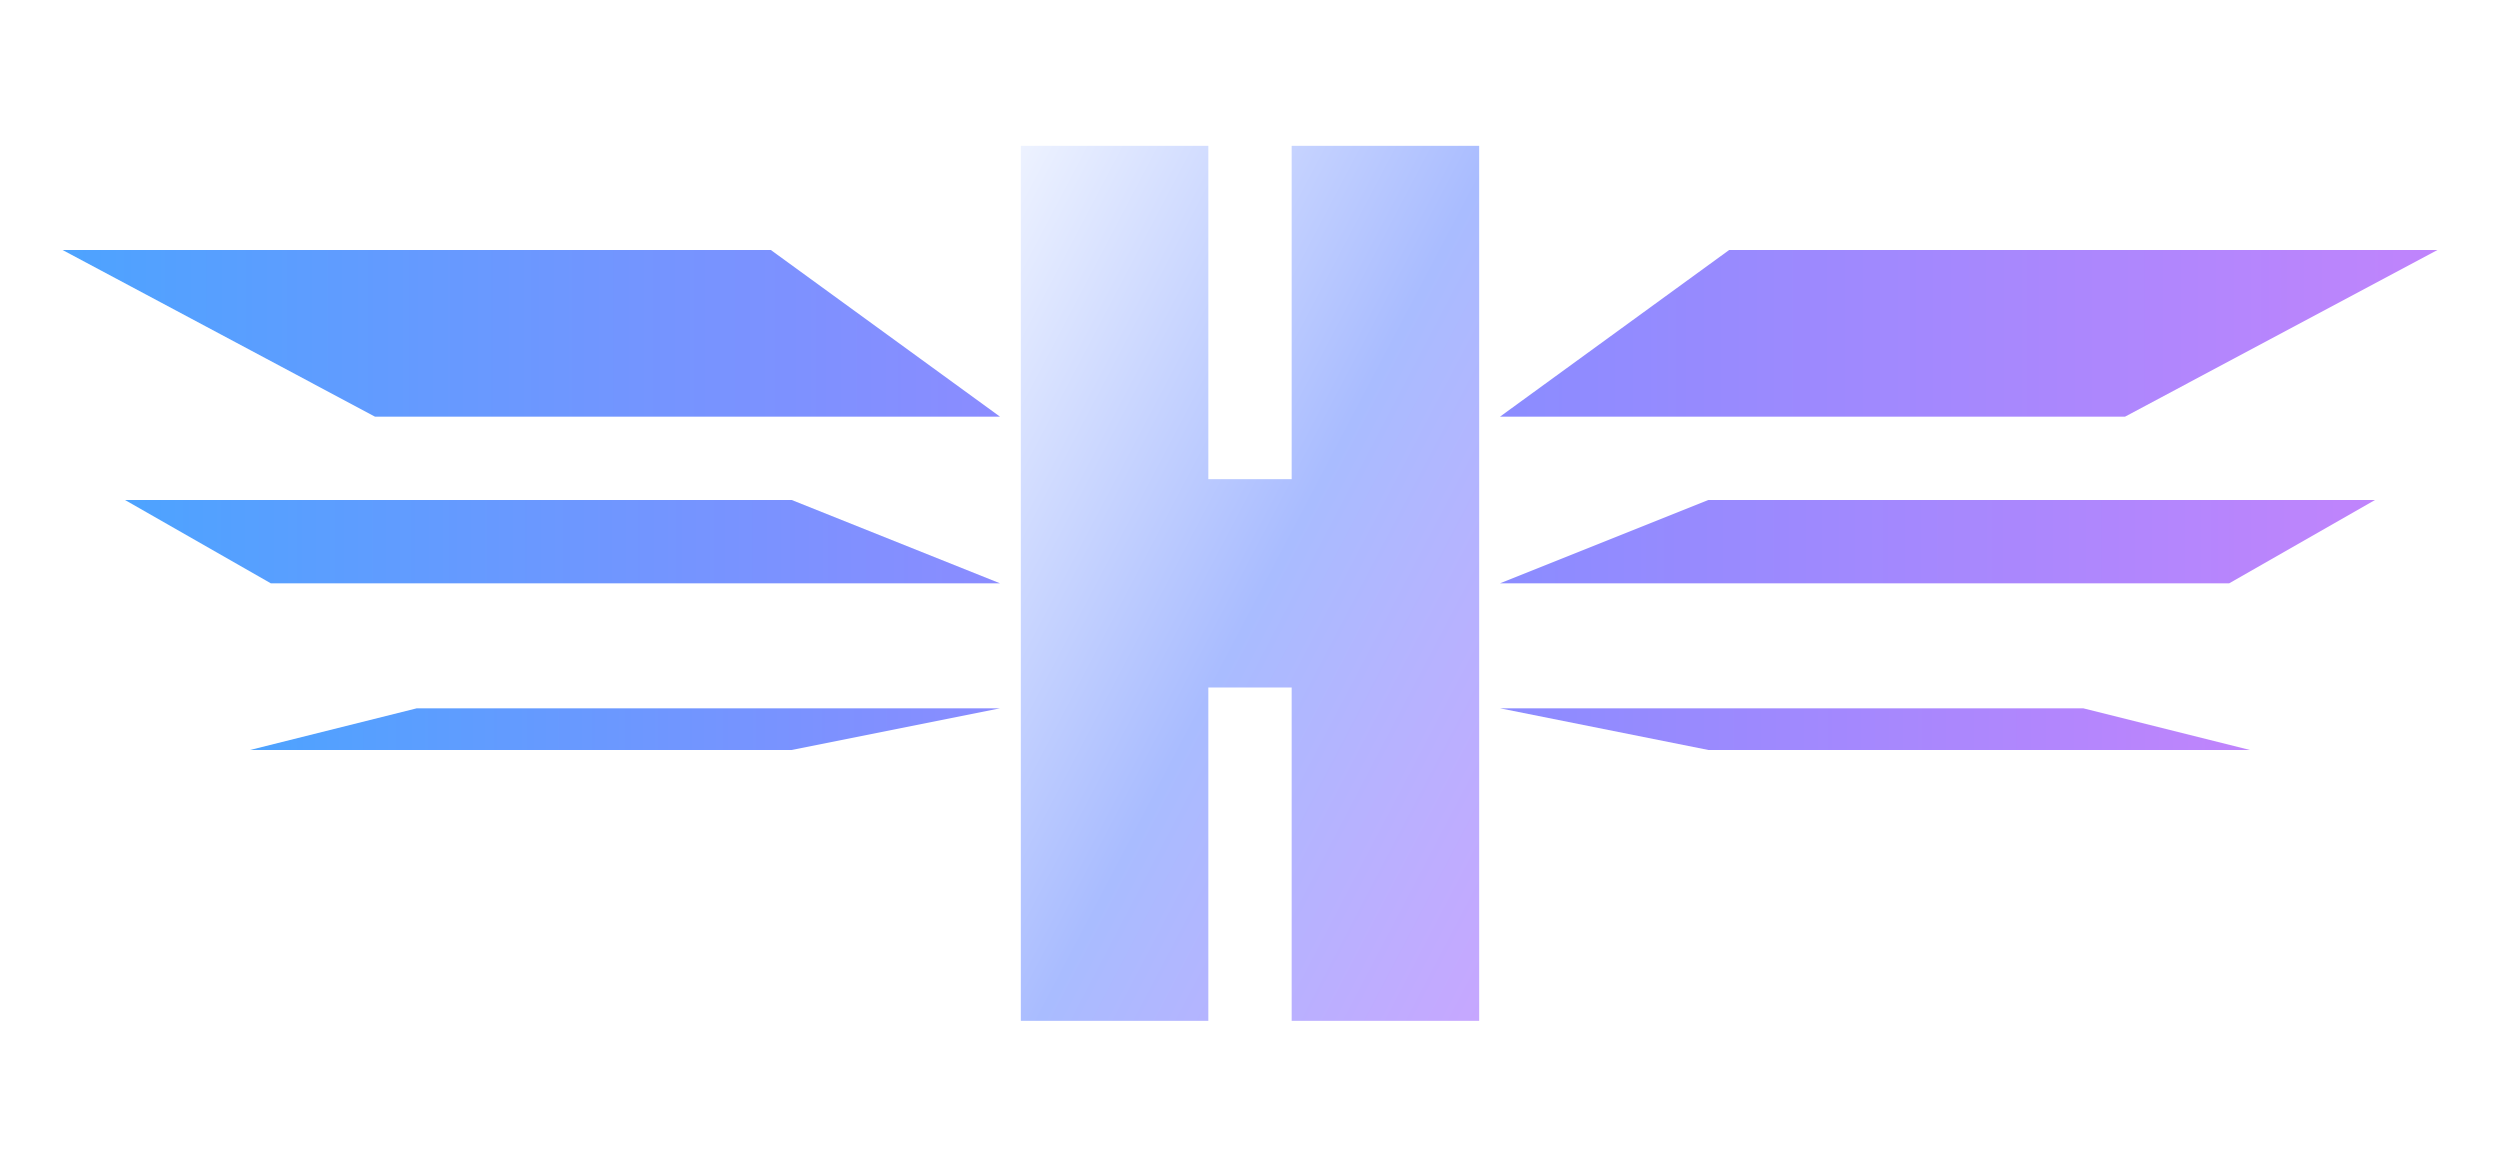
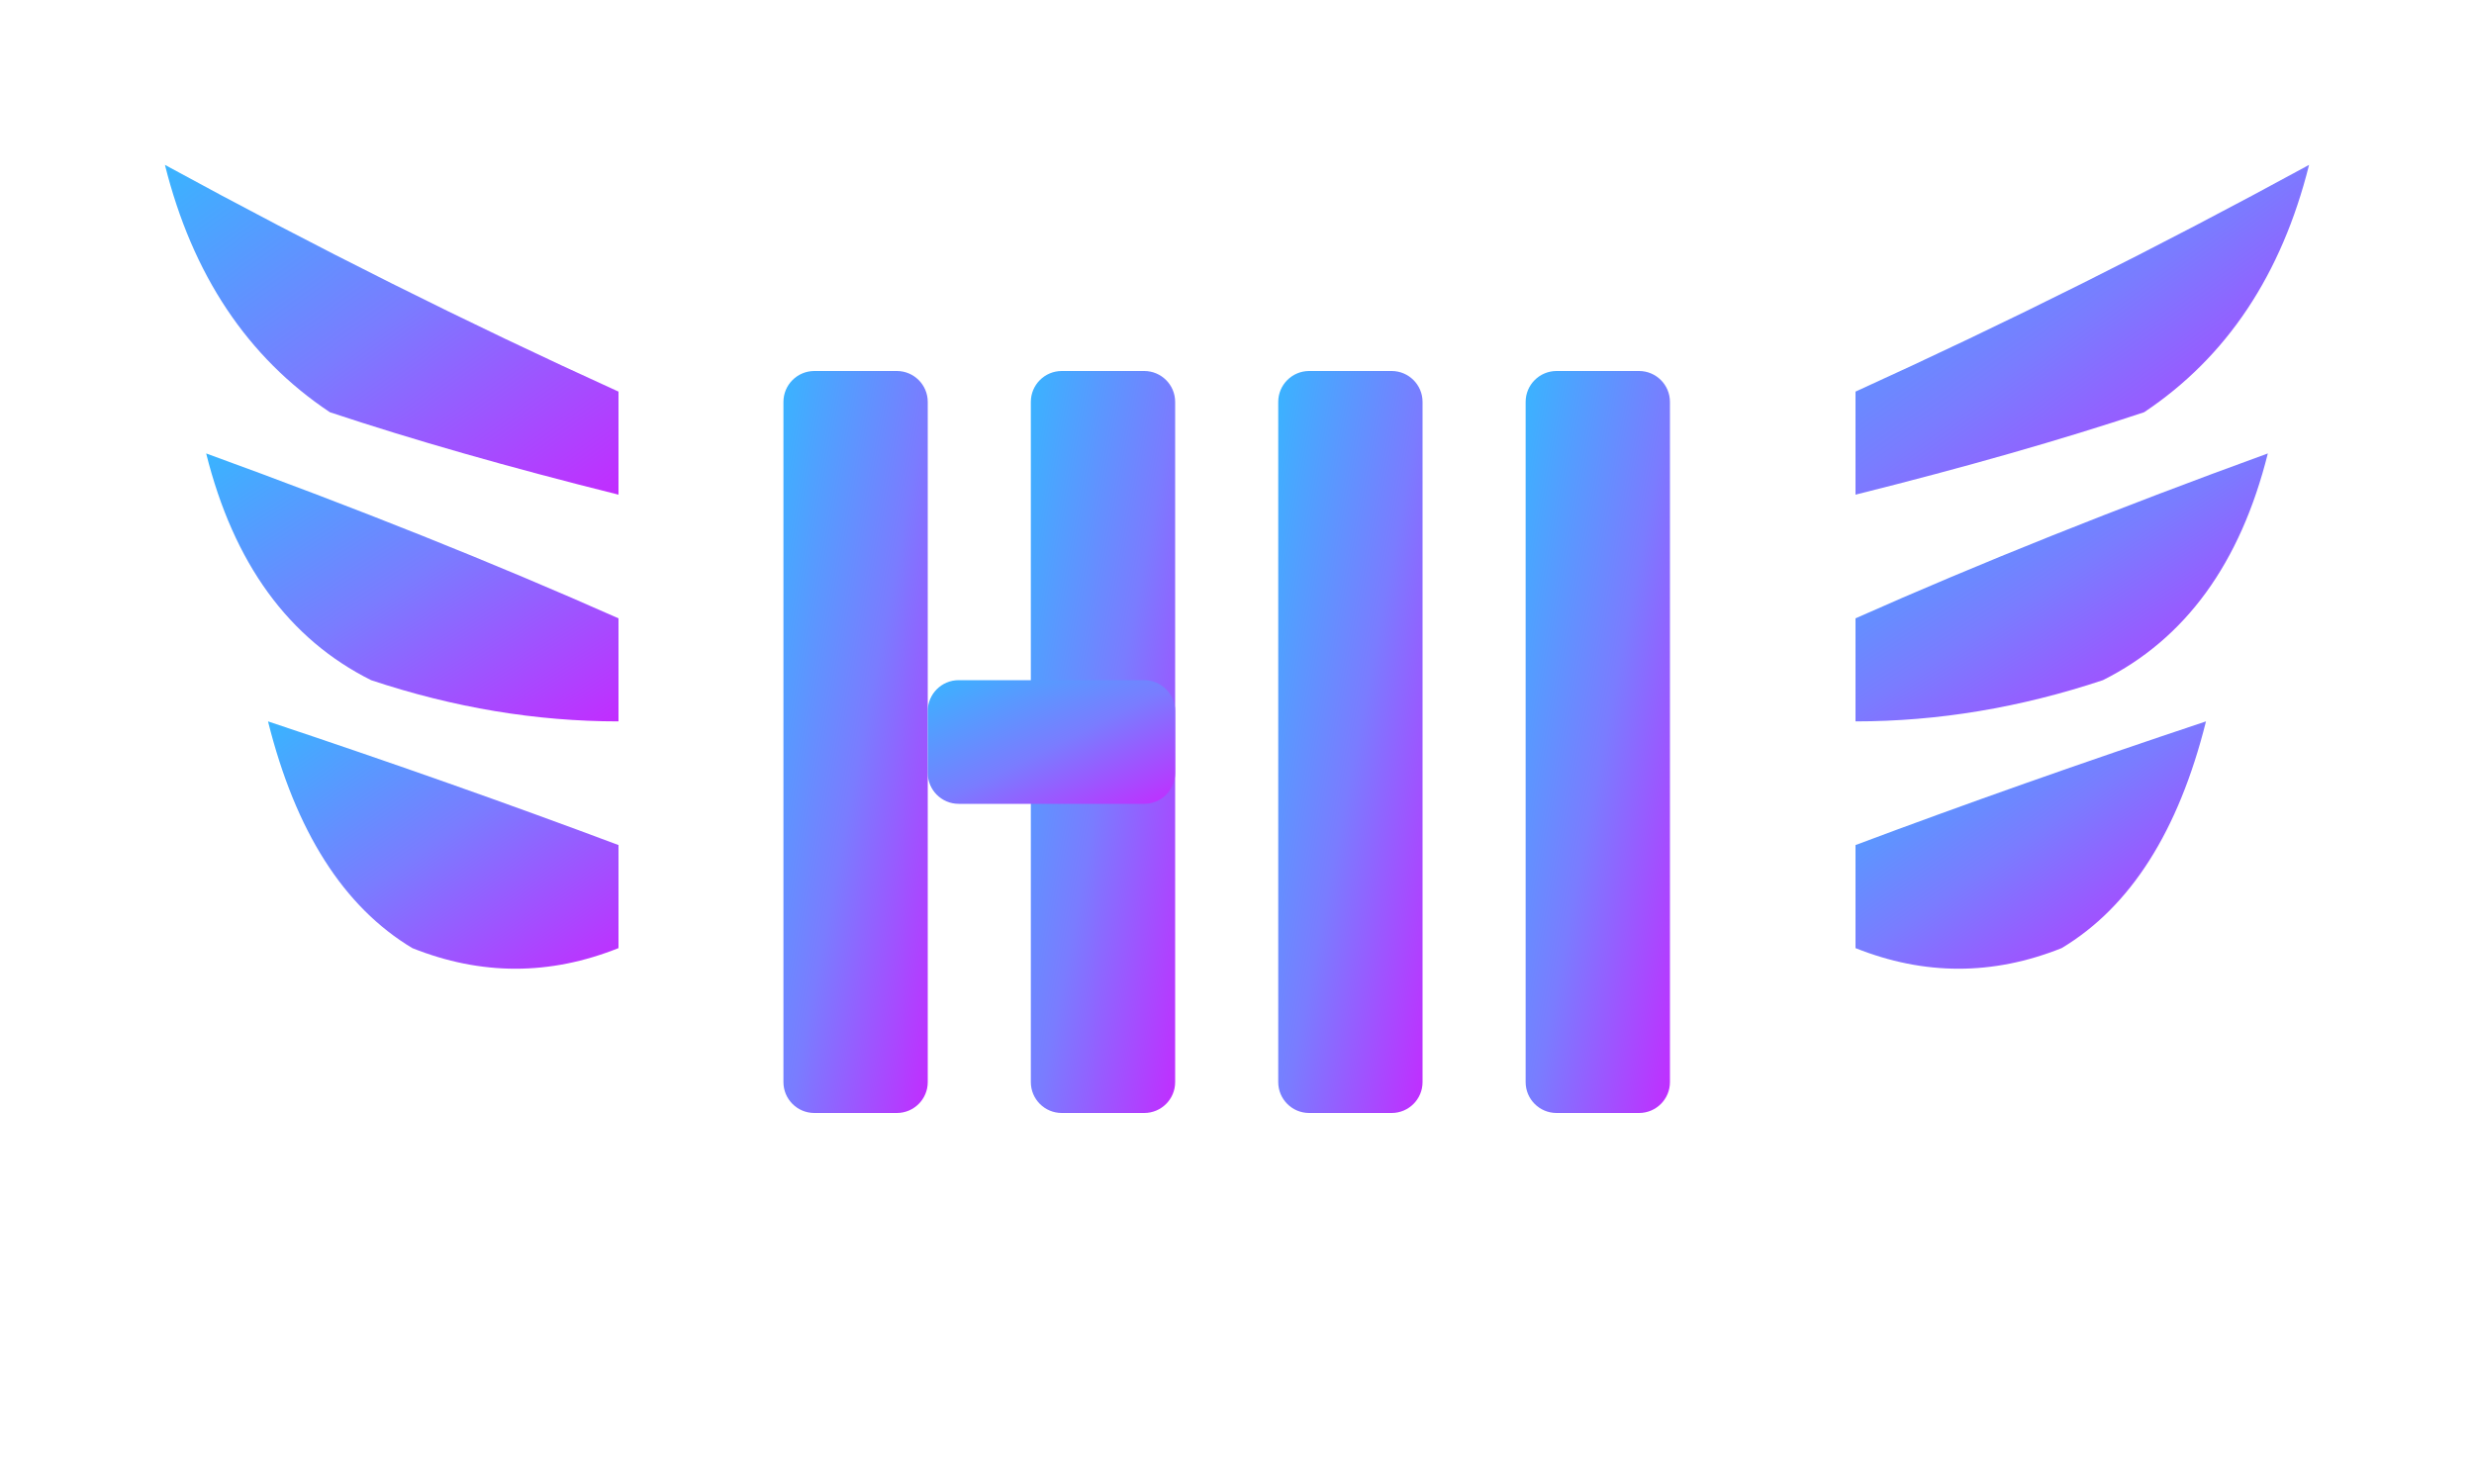
- <svg xmlns="http://www.w3.org/2000/svg" viewBox="0 0 120 56" role="img" aria-label="Hermes Tech winged H">
+ <svg xmlns="http://www.w3.org/2000/svg" viewBox="0 0 120 72" role="img" aria-label="Hermes Tech winged H">
  <defs>
-     <linearGradient id="leftWing" x1="0" y1="0" x2="1" y2="0">
-       <stop offset="0" stop-color="#4da3ff" />
-       <stop offset="1" stop-color="#8b8cff" />
+     <linearGradient id="wingGrad" x1="0" y1="0" x2="1" y2="1">
+       <stop offset="0" stop-color="#39b4ff" />
+       <stop offset="0.48" stop-color="#7a7cff" />
+       <stop offset="1" stop-color="#c22cff" />
    </linearGradient>
-     <linearGradient id="rightWing" x1="0" y1="0" x2="1" y2="0">
-       <stop offset="0" stop-color="#8b8cff" />
-       <stop offset="1" stop-color="#c084fc" />
-     </linearGradient>
-     <linearGradient id="h" x1="0" y1="0" x2="1" y2="1">
-       <stop offset="0" stop-color="#edf2ff" />
-       <stop offset="0.52" stop-color="#a9bcff" />
-       <stop offset="1" stop-color="#c6a7ff" />
+     <linearGradient id="hGrad" x1="0" y1="0" x2="1" y2="1">
+       <stop offset="0" stop-color="#39b4ff" />
+       <stop offset="0.52" stop-color="#7a7cff" />
+       <stop offset="1" stop-color="#c22cff" />
    </linearGradient>
  </defs>
-   <path d="M3 12H37L48 20H18Z" fill="url(#leftWing)" />
-   <path d="M6 24H38L48 28H13Z" fill="url(#leftWing)" />
-   <path d="M12 36H38L48 34H20Z" fill="url(#leftWing)" />
-   <path d="M49 7H58V23H62V7H71V49H62V33H58V49H49Z" fill="url(#h)" />
-   <path d="M117 12H83L72 20H102Z" fill="url(#rightWing)" />
-   <path d="M114 24H82L72 28H107Z" fill="url(#rightWing)" />
-   <path d="M108 36H82L72 34H100Z" fill="url(#rightWing)" />
+   <path d="M16 20Q10 16 8 8Q19 14 30 19V24Q22 22 16 20Z" fill="url(#wingGrad)" />
+   <path d="M18 33Q12 30 10 22Q21 26 30 30V35Q24 35 18 33Z" fill="url(#wingGrad)" />
+   <path d="M20 46Q15 43 13 35Q22 38 30 41V46Q25 48 20 46Z" fill="url(#wingGrad)" />
+   <rect x="38" y="18" width="7" height="36" rx="1.5" fill="url(#hGrad)" />
+   <rect x="50" y="18" width="7" height="36" rx="1.5" fill="url(#hGrad)" />
+   <rect x="45" y="33" width="12" height="6" rx="1.5" fill="url(#hGrad)" />
+   <rect x="62" y="18" width="7" height="36" rx="1.5" fill="url(#hGrad)" />
+   <rect x="74" y="18" width="7" height="36" rx="1.5" fill="url(#hGrad)" />
+   <path d="M104 20Q110 16 112 8Q101 14 90 19V24Q98 22 104 20Z" fill="url(#wingGrad)" />
+   <path d="M102 33Q108 30 110 22Q99 26 90 30V35Q96 35 102 33Z" fill="url(#wingGrad)" />
+   <path d="M100 46Q105 43 107 35Q98 38 90 41V46Q95 48 100 46Z" fill="url(#wingGrad)" />
</svg>
